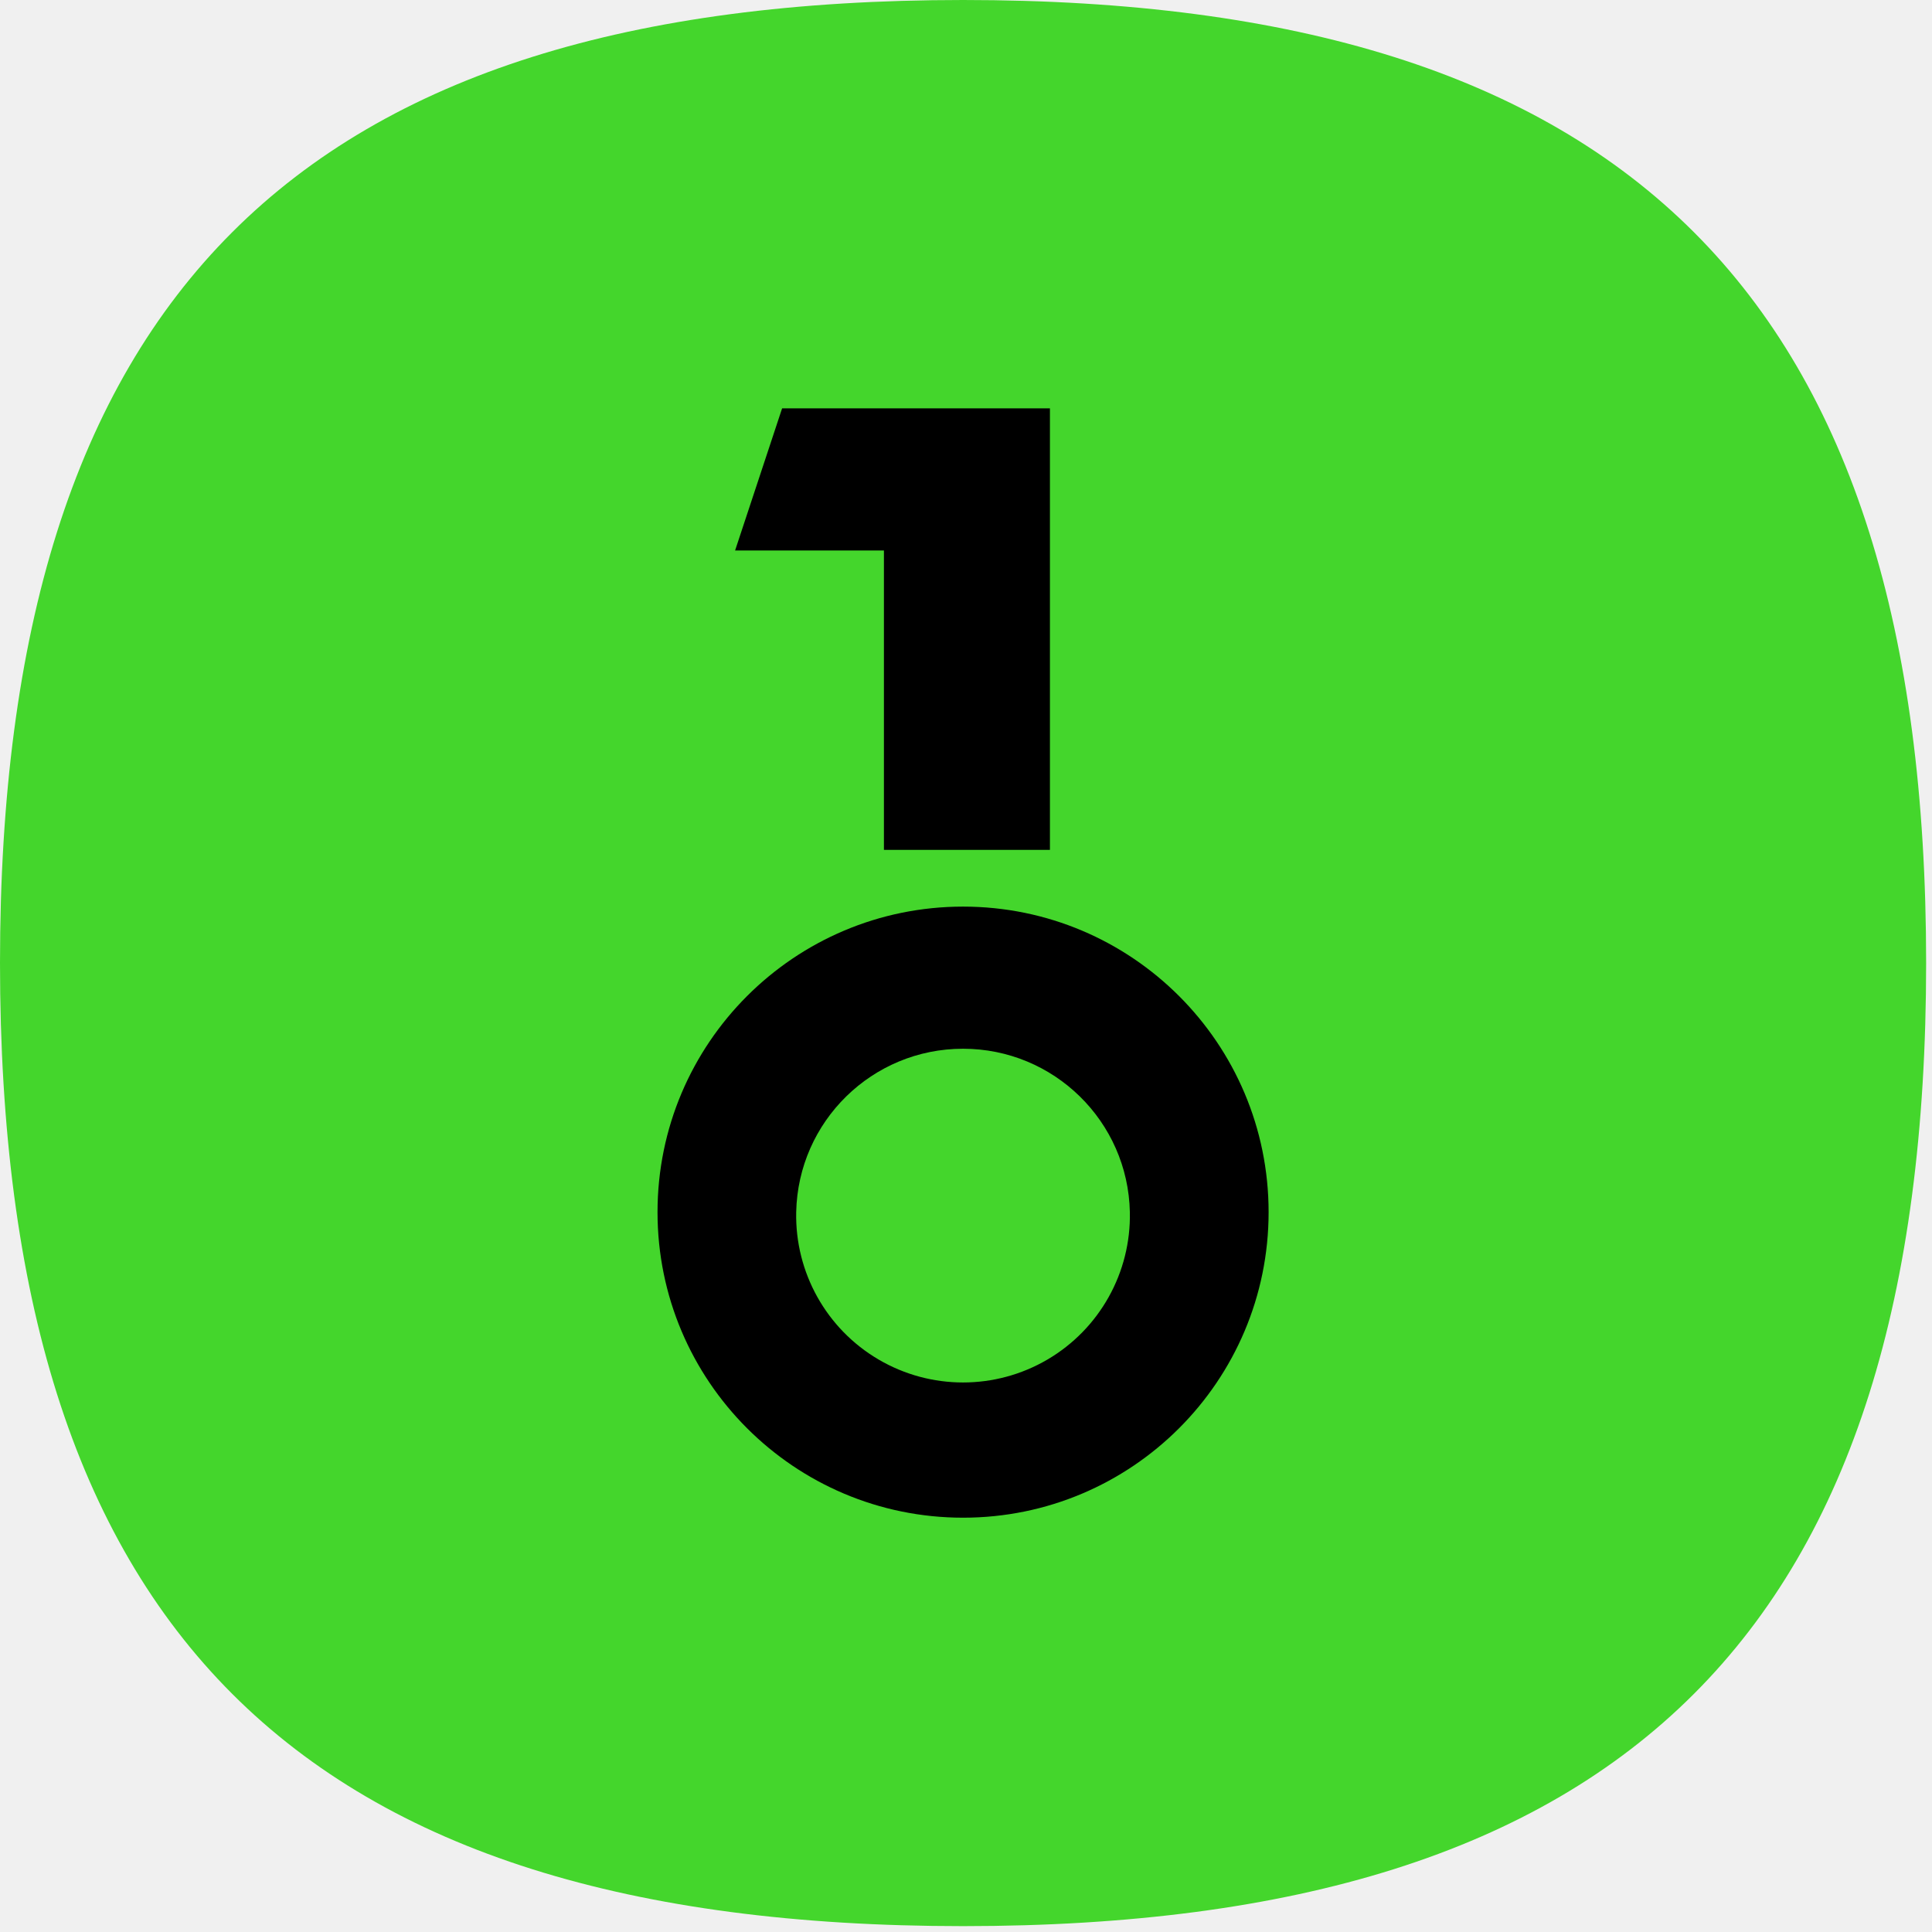
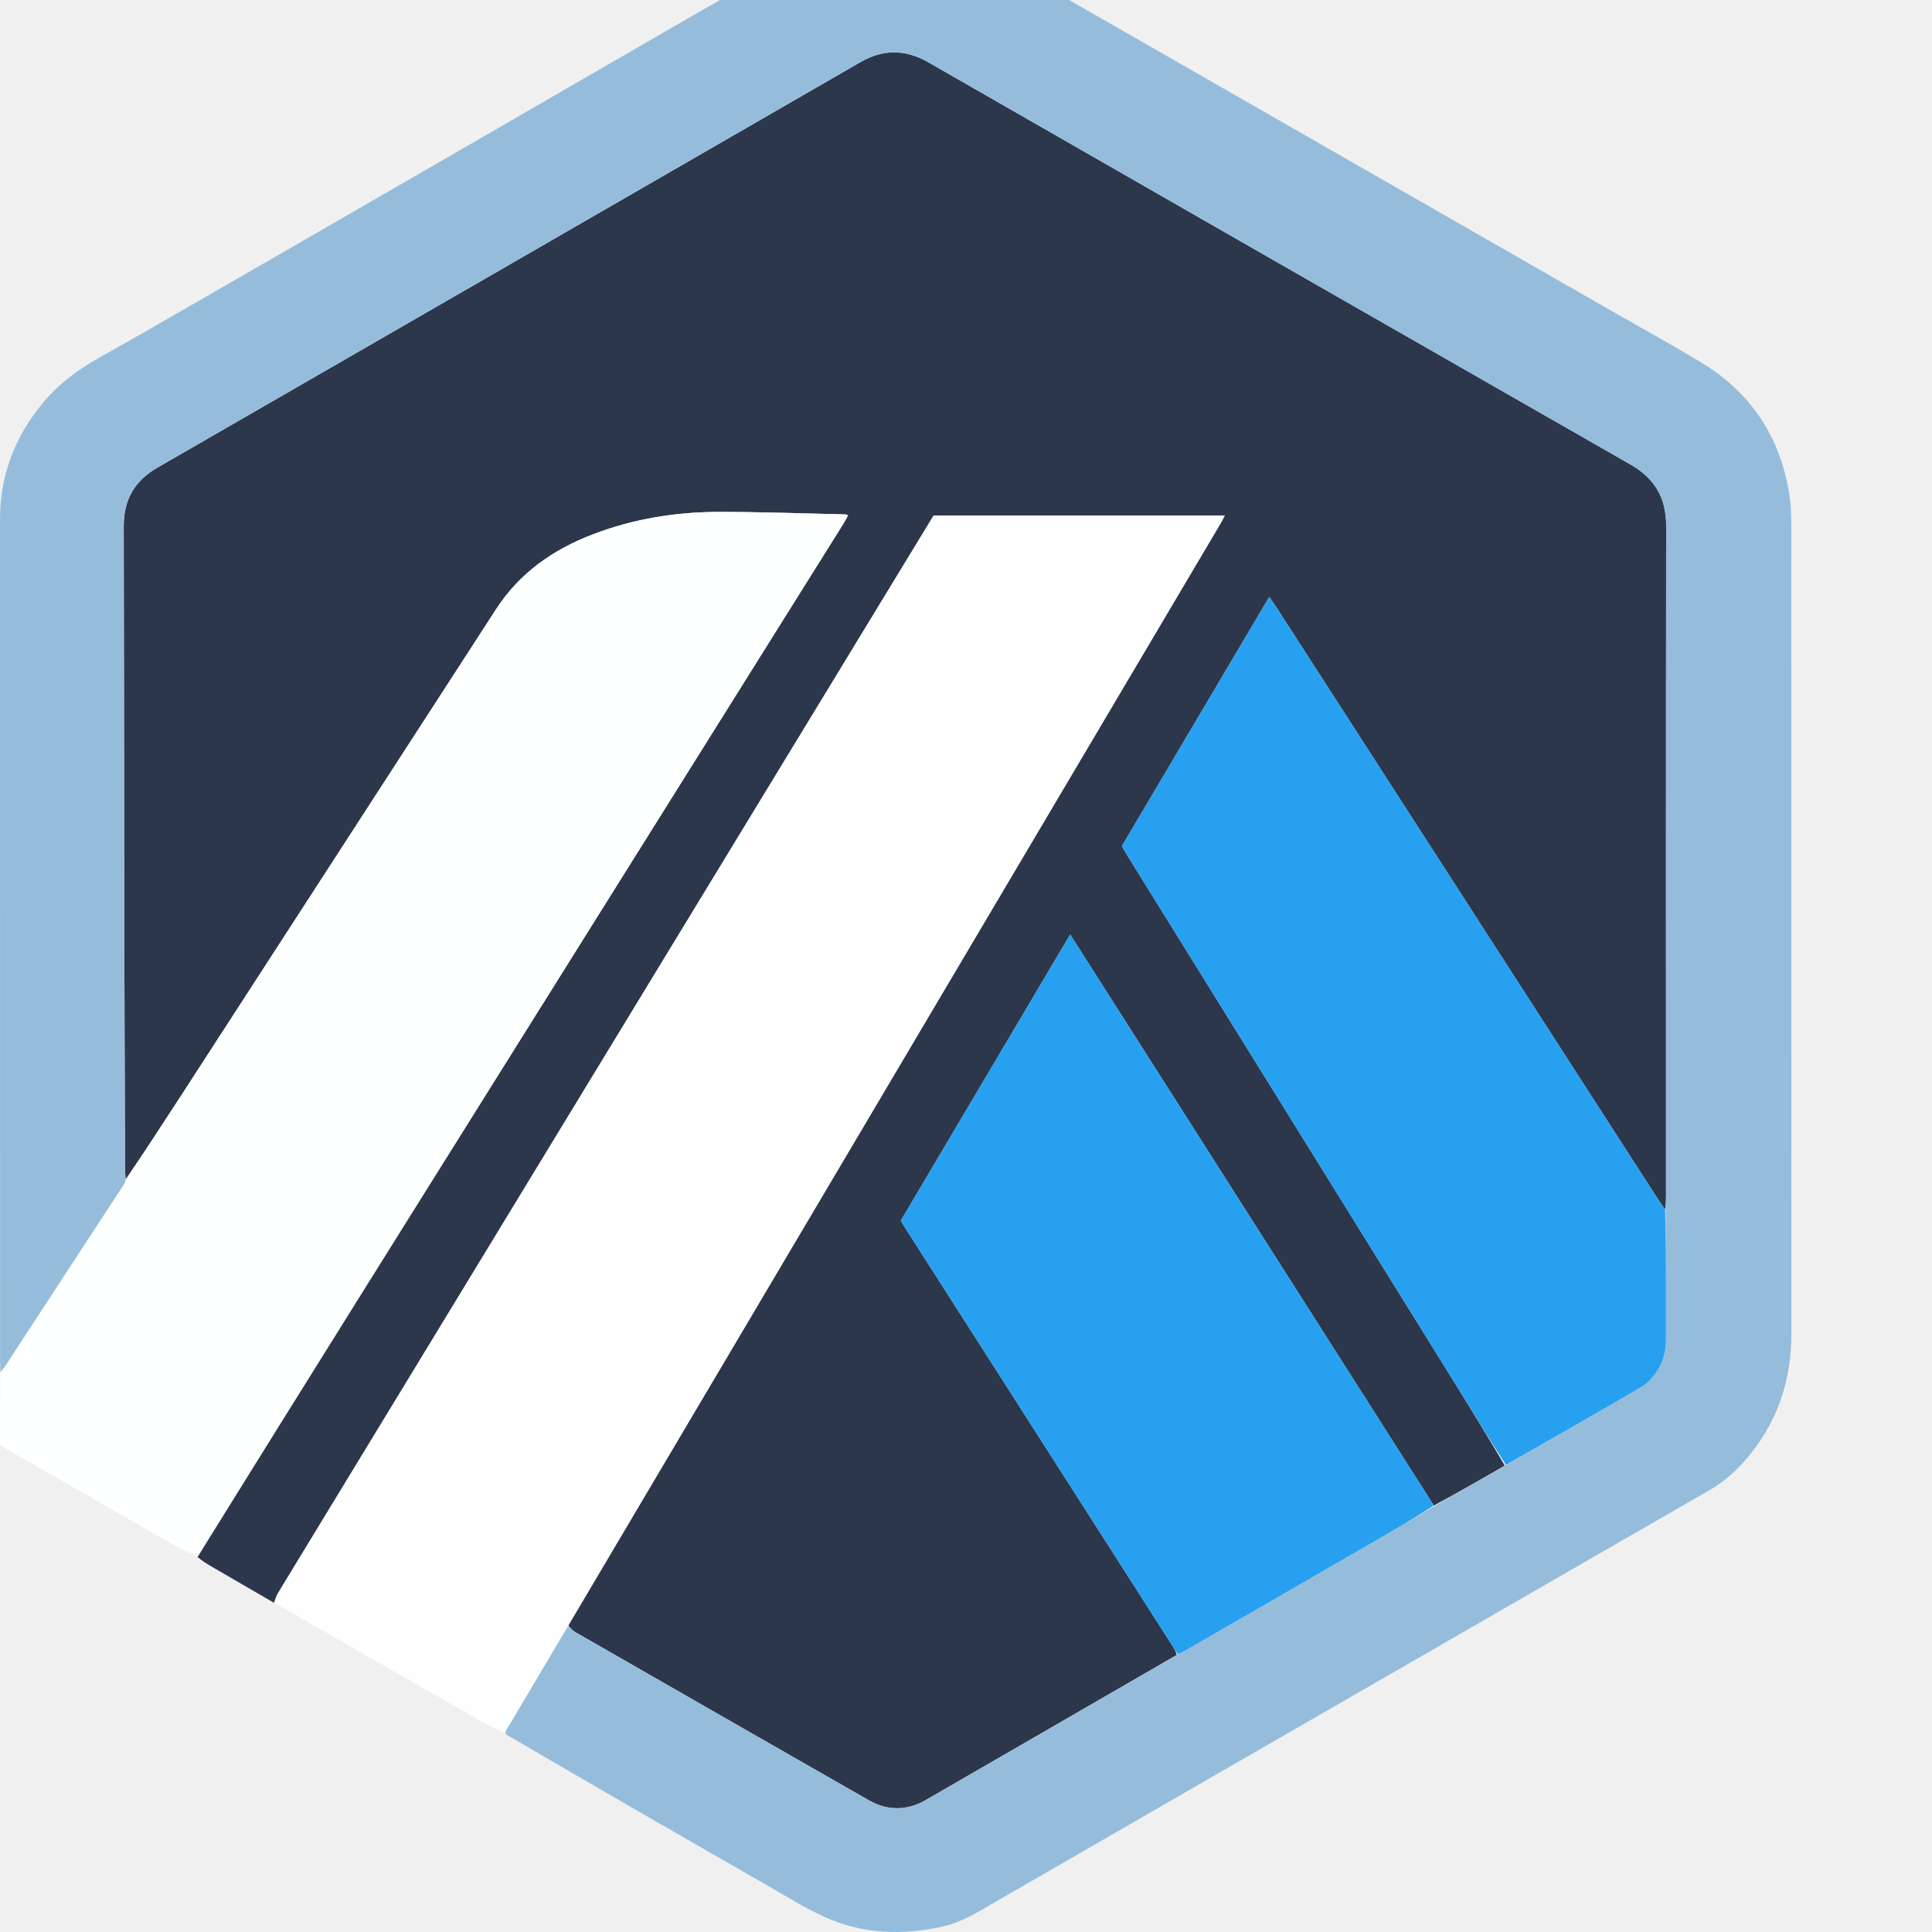
- <svg xmlns="http://www.w3.org/2000/svg" width="27" height="27" fill="none">
-   <g clip-path="url(#a)">
-     <path d="M26.918 13.459c0 9.291-4.168 13.459-13.46 13.459C4.169 26.918 0 22.75 0 13.458 0 4.169 4.167 0 13.459 0c9.291 0 13.459 4.167 13.459 13.459Z" fill="#44D62C" />
-     <path d="M14.675 5.707H10.93l-.657 1.986h2.08v4.184h2.32v-6.17Z" fill="#000" />
-     <path fill-rule="evenodd" clip-rule="evenodd" d="M17.729 16.94a4.27 4.27 0 1 1-8.54 0 4.27 4.27 0 0 1 8.54 0Zm-1.939 0a2.332 2.332 0 1 1-4.663 0 2.332 2.332 0 0 1 4.663 0Z" fill="#000" />
+ <svg xmlns="http://www.w3.org/2000/svg" width="27" height="27" viewBox="0 0 27 27" fill="none">
+   <g clip-path="url(#clip0_1103_1212)">
+     <path d="M3.828 22.399C3.537 22.23 3.245 22.061 2.955 21.892C2.891 21.855 2.829 21.815 2.761 21.76C4.277 19.315 5.796 16.887 7.316 14.46C8.806 12.079 10.297 9.699 11.787 7.318C11.81 7.281 11.83 7.242 11.853 7.201C11.832 7.194 11.823 7.189 11.815 7.189C11.237 7.176 10.658 7.155 10.08 7.154C9.465 7.152 8.864 7.246 8.287 7.467C7.729 7.68 7.26 8.007 6.931 8.517C5.475 10.767 4.018 13.016 2.561 15.265C2.295 15.675 2.027 16.083 1.757 16.48C1.751 16.42 1.747 16.374 1.747 16.328C1.743 15.024 1.738 13.719 1.736 12.414C1.733 10.727 1.733 9.039 1.729 7.352C1.728 6.987 1.88 6.719 2.2 6.535C5.476 4.648 8.75 2.758 12.025 0.868C12.342 0.685 12.652 0.687 12.971 0.869C16.242 2.746 19.515 4.621 22.789 6.493C23.127 6.687 23.286 6.961 23.285 7.351C23.281 10.477 23.283 13.603 23.283 16.729C23.282 16.789 23.279 16.849 23.27 16.903C23.221 16.835 23.18 16.774 23.14 16.712C21.37 13.967 19.601 11.222 17.831 8.477C17.805 8.437 17.776 8.397 17.738 8.343C17.045 9.514 16.362 10.668 15.678 11.825C15.714 11.886 15.746 11.942 15.78 11.997C17.3 14.446 18.821 16.895 20.341 19.345C20.574 19.721 20.805 20.098 21.03 20.482C20.696 20.675 20.369 20.862 20.038 21.04C18.345 18.382 16.657 15.732 14.956 13.06C14.159 14.407 13.375 15.732 12.589 17.059C12.619 17.107 12.644 17.151 12.671 17.193C13.909 19.13 15.148 21.066 16.386 23.002C16.411 23.041 16.431 23.082 16.446 23.128C15.27 23.808 14.102 24.483 12.934 25.158C12.671 25.309 12.402 25.307 12.142 25.159C10.774 24.378 9.408 23.594 8.041 22.81C8.003 22.788 7.972 22.753 7.943 22.714C10.986 17.573 14.023 12.442 17.06 7.311C17.08 7.277 17.097 7.241 17.116 7.204C15.751 7.204 14.398 7.204 13.048 7.204C13.017 7.256 12.992 7.295 12.969 7.334C11.863 9.15 10.758 10.966 9.653 12.783C7.73 15.943 5.808 19.102 3.886 22.263C3.861 22.305 3.847 22.354 3.828 22.399Z" fill="#2D374B" />
+     <path d="M20.043 21.049C20.369 20.862 20.696 20.675 21.039 20.479C21.687 20.106 22.32 19.745 22.949 19.377C23.025 19.332 23.089 19.257 23.142 19.184C23.239 19.046 23.283 18.886 23.283 18.716C23.282 18.444 23.284 18.173 23.283 17.902C23.282 17.571 23.279 17.24 23.277 16.909C23.279 16.849 23.282 16.789 23.283 16.729C23.283 13.603 23.281 10.477 23.285 7.351C23.286 6.961 23.127 6.687 22.789 6.493C19.515 4.621 16.242 2.746 12.971 0.869C12.652 0.687 12.342 0.685 12.025 0.868C8.75 2.758 5.476 4.648 2.2 6.535C1.88 6.719 1.728 6.987 1.729 7.352C1.733 9.039 1.733 10.727 1.736 12.414C1.738 13.719 1.743 15.024 1.747 16.328C1.747 16.374 1.751 16.42 1.755 16.489C1.748 16.527 1.739 16.544 1.729 16.559C1.181 17.399 0.632 18.239 0.083 19.078C0.061 19.113 0.033 19.143 0.007 19.176C0.005 19.121 0.001 19.066 0.001 19.011C0.001 15.092 0.001 11.174 1.50127e-07 7.255C-0 6.64 0.208 6.104 0.597 5.633C0.817 5.366 1.089 5.165 1.39 4.997C1.909 4.706 2.424 4.408 2.94 4.111C3.979 3.513 5.017 2.913 6.055 2.314C7.169 1.67 8.283 1.025 9.397 0.382C10.012 0.027 10.628 -0.325 11.243 -0.68C11.527 -0.843 11.834 -0.934 12.158 -0.976C12.637 -1.038 13.1 -0.981 13.539 -0.784C13.77 -0.681 13.987 -0.546 14.207 -0.421C15.263 0.184 16.319 0.79 17.375 1.395C19.063 2.363 20.752 3.331 22.44 4.298C22.88 4.551 23.325 4.795 23.76 5.056C24.462 5.477 24.877 6.097 25.005 6.904C25.028 7.048 25.034 7.197 25.034 7.343C25.035 11.11 25.035 14.876 25.035 18.642C25.035 19.307 24.832 19.898 24.394 20.403C24.248 20.571 24.083 20.715 23.888 20.827C22.636 21.546 21.387 22.268 20.137 22.989C19.294 23.476 18.45 23.961 17.607 24.447C16.377 25.156 15.147 25.867 13.917 26.576C13.678 26.714 13.447 26.864 13.169 26.925C12.611 27.047 12.063 27.031 11.54 26.797C11.255 26.669 10.988 26.5 10.716 26.345C9.5 25.648 8.285 24.95 7.065 24.234C7.065 24.203 7.068 24.189 7.075 24.177C7.362 23.693 7.65 23.209 7.938 22.724C7.972 22.753 8.003 22.788 8.041 22.81C9.408 23.594 10.774 24.378 12.142 25.159C12.402 25.307 12.671 25.309 12.934 25.158C14.102 24.483 15.27 23.808 16.455 23.125C16.5 23.101 16.529 23.087 16.557 23.071C17.473 22.542 18.389 22.015 19.304 21.485C19.551 21.342 19.796 21.195 20.043 21.049Z" fill="#95BDDB" />
+     <path d="M7.943 22.714C7.65 23.209 7.362 23.693 7.075 24.177C7.068 24.189 7.065 24.203 7.06 24.226C6.867 24.13 6.672 24.026 6.481 23.916C5.603 23.414 4.726 22.91 3.838 22.403C3.847 22.354 3.861 22.305 3.886 22.263C5.808 19.102 7.73 15.943 9.653 12.783C10.758 10.966 11.863 9.15 12.969 7.334C12.992 7.295 13.017 7.256 13.048 7.204C14.398 7.204 15.751 7.204 17.116 7.204C17.097 7.241 17.08 7.277 17.06 7.311C14.023 12.442 10.986 17.573 7.943 22.714Z" fill="#FEFEFF" />
+     <path d="M0.005 19.188C0.033 19.143 0.061 19.113 0.083 19.078C0.632 18.239 1.181 17.399 1.729 16.559C1.739 16.544 1.748 16.527 1.759 16.502C2.027 16.083 2.295 15.675 2.561 15.265C4.018 13.016 5.475 10.767 6.931 8.517C7.26 8.007 7.729 7.68 8.287 7.467C8.864 7.246 9.465 7.152 10.08 7.154C10.658 7.155 11.237 7.176 11.815 7.189C11.823 7.189 11.832 7.194 11.853 7.201C11.83 7.242 11.81 7.281 11.787 7.318C10.297 9.699 8.806 12.079 7.316 14.46C5.796 16.887 4.277 19.315 2.756 21.752C2.625 21.693 2.493 21.629 2.366 21.556C1.581 21.107 0.797 20.655 0.002 20.198C0.002 19.869 0.002 19.535 0.005 19.188Z" fill="#FEFFFF" />
+     <path d="M23.27 16.903C23.279 17.24 23.282 17.571 23.283 17.902C23.284 18.173 23.282 18.444 23.283 18.716C23.283 18.886 23.239 19.046 23.142 19.184C23.089 19.257 23.025 19.332 22.949 19.377C22.32 19.745 21.687 20.106 21.046 20.472C20.805 20.098 20.574 19.721 20.341 19.345C18.821 16.895 17.3 14.446 15.78 11.997C15.746 11.942 15.714 11.886 15.678 11.825C16.362 10.668 17.045 9.514 17.738 8.343C17.776 8.397 17.805 8.437 17.831 8.477C19.601 11.222 21.37 13.967 23.14 16.712C23.18 16.774 23.221 16.835 23.27 16.903Z" fill="#28A0F0" />
+     <path d="M20.038 21.04C19.796 21.195 19.551 21.342 19.304 21.485C18.389 22.015 17.473 22.542 16.557 23.071C16.529 23.087 16.5 23.101 16.463 23.119C16.431 23.082 16.411 23.041 16.386 23.002C15.148 21.066 13.909 19.13 12.671 17.193C12.644 17.151 12.619 17.107 12.589 17.059C13.375 15.732 14.159 14.407 14.956 13.06C16.657 15.732 18.345 18.382 20.038 21.04Z" fill="#28A0F0" />
  </g>
  <defs>
-     <clipPath id="a">
-       <path fill="#fff" d="M0 0h27v27H0z" />
+     <clipPath id="clip0_1103_1212">
+       <rect width="27" height="27" fill="white" />
    </clipPath>
  </defs>
</svg>
